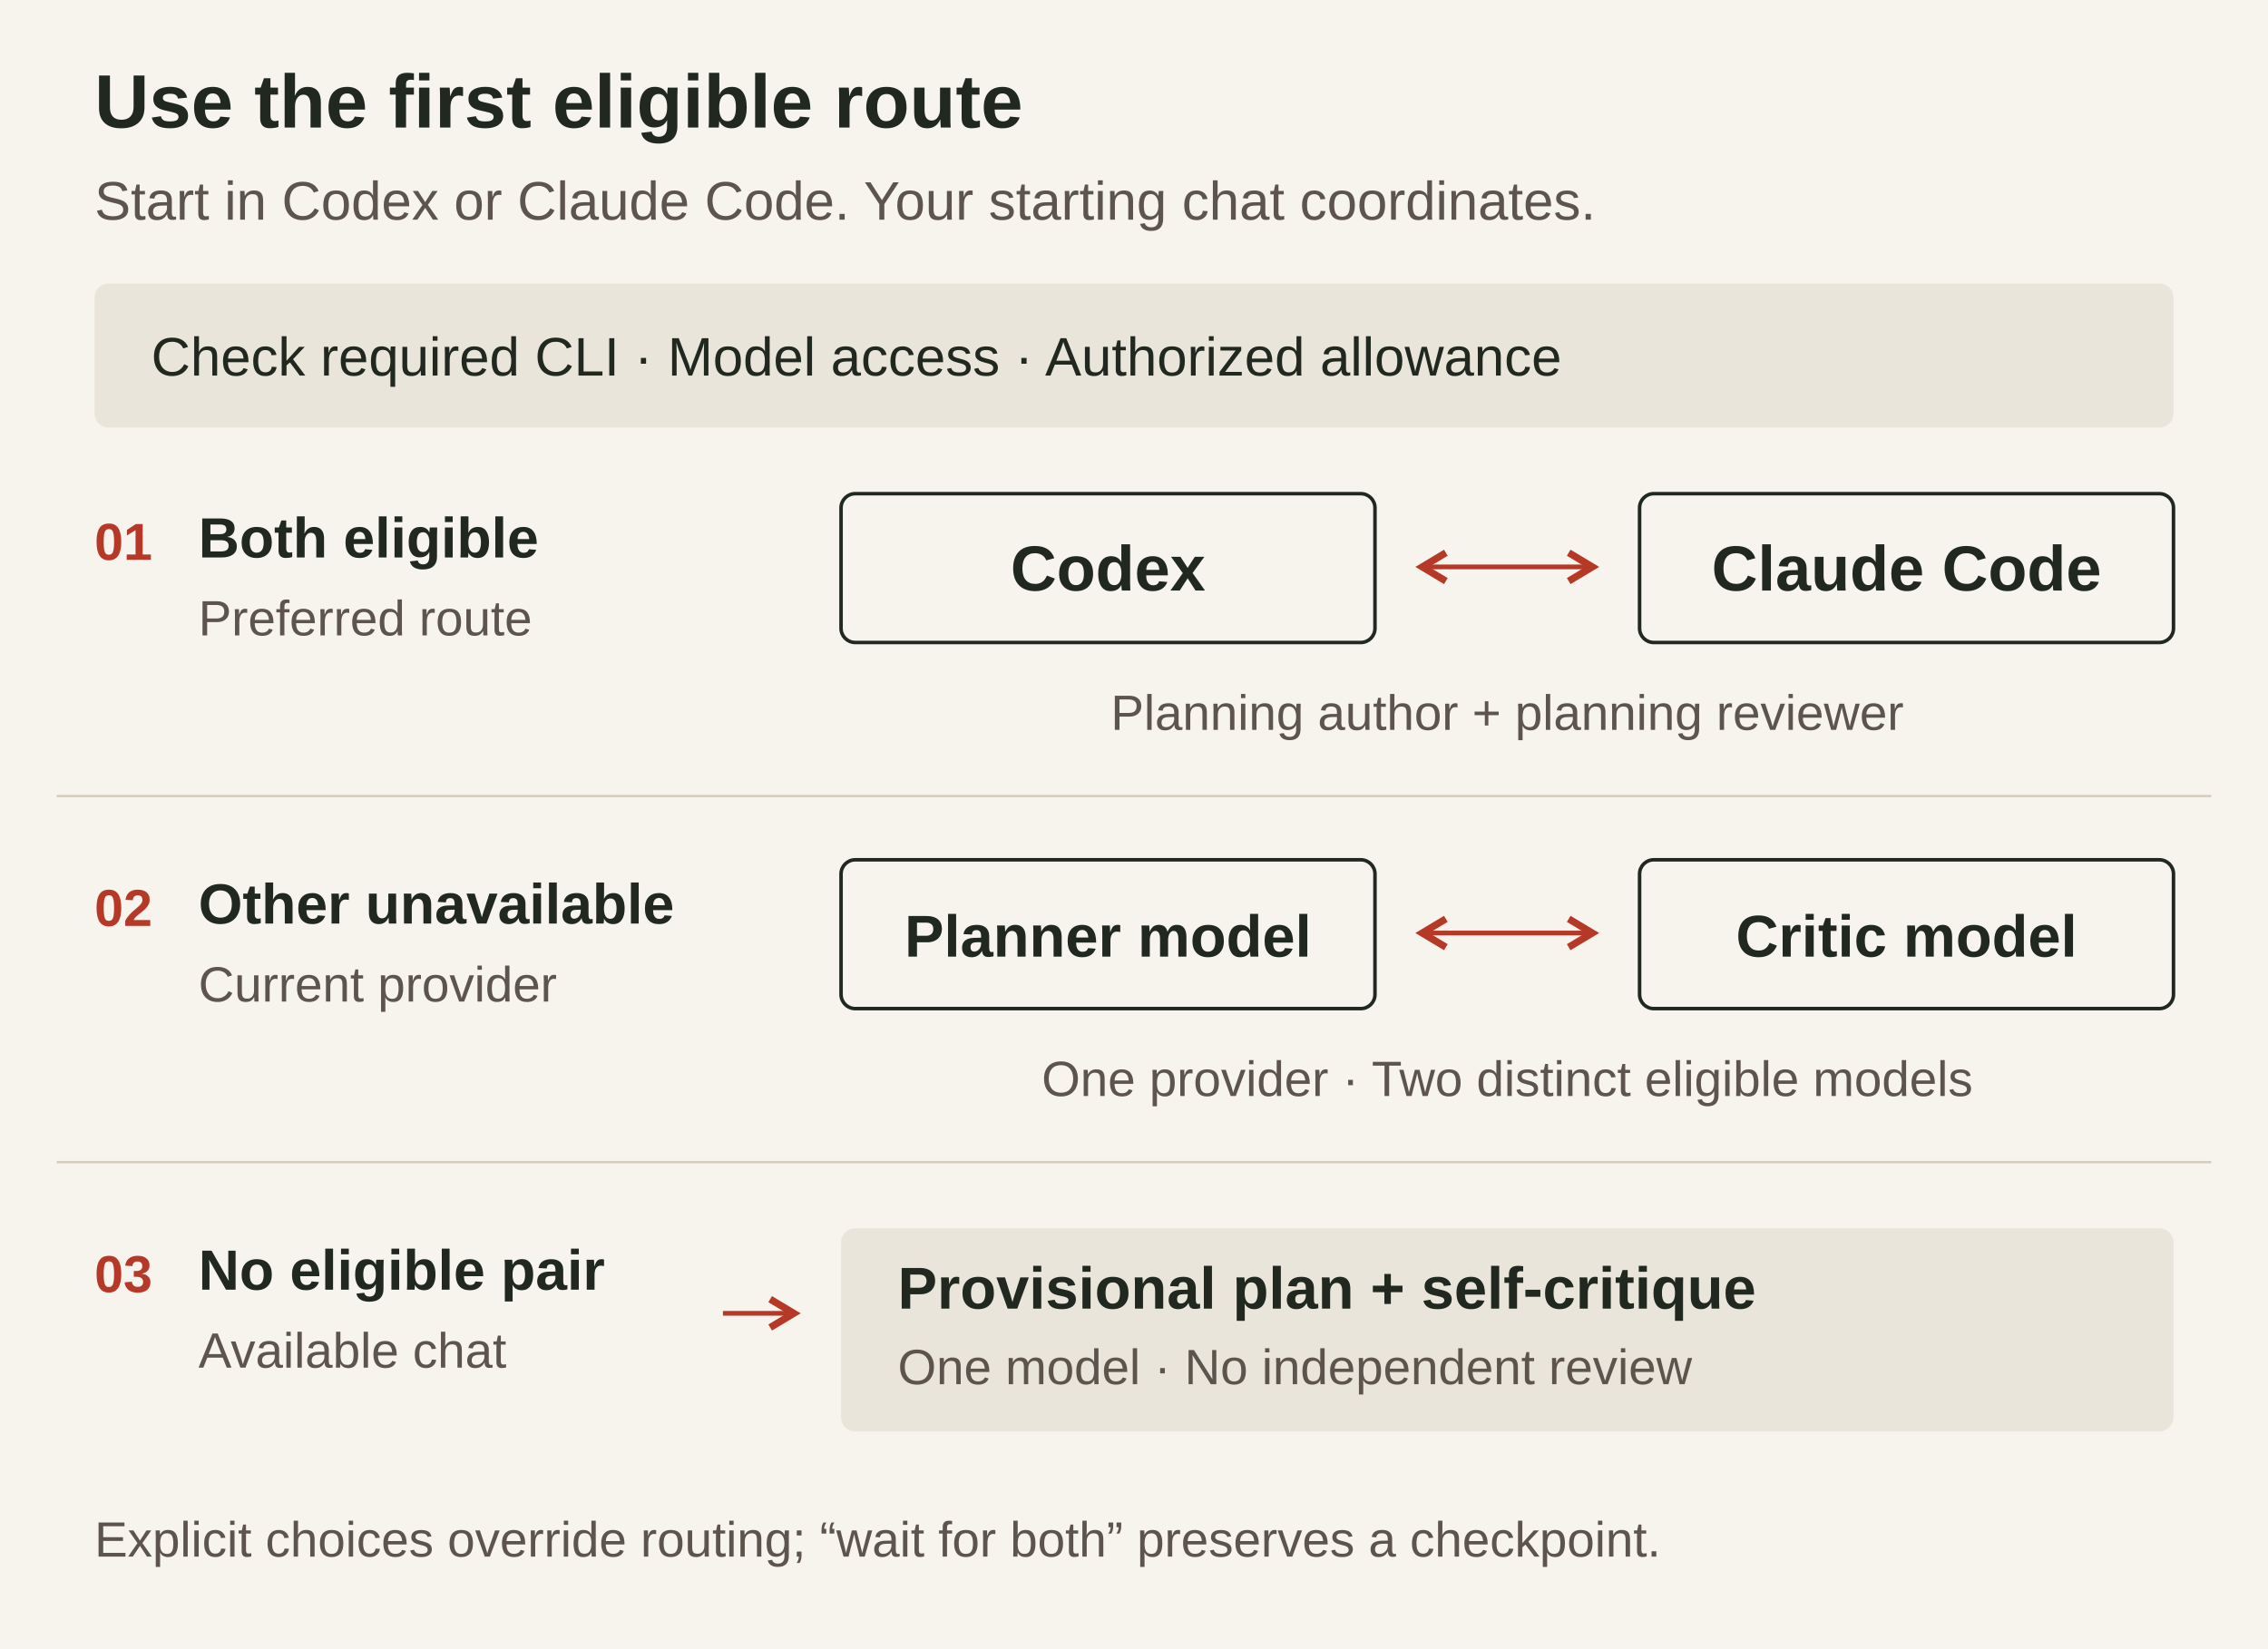
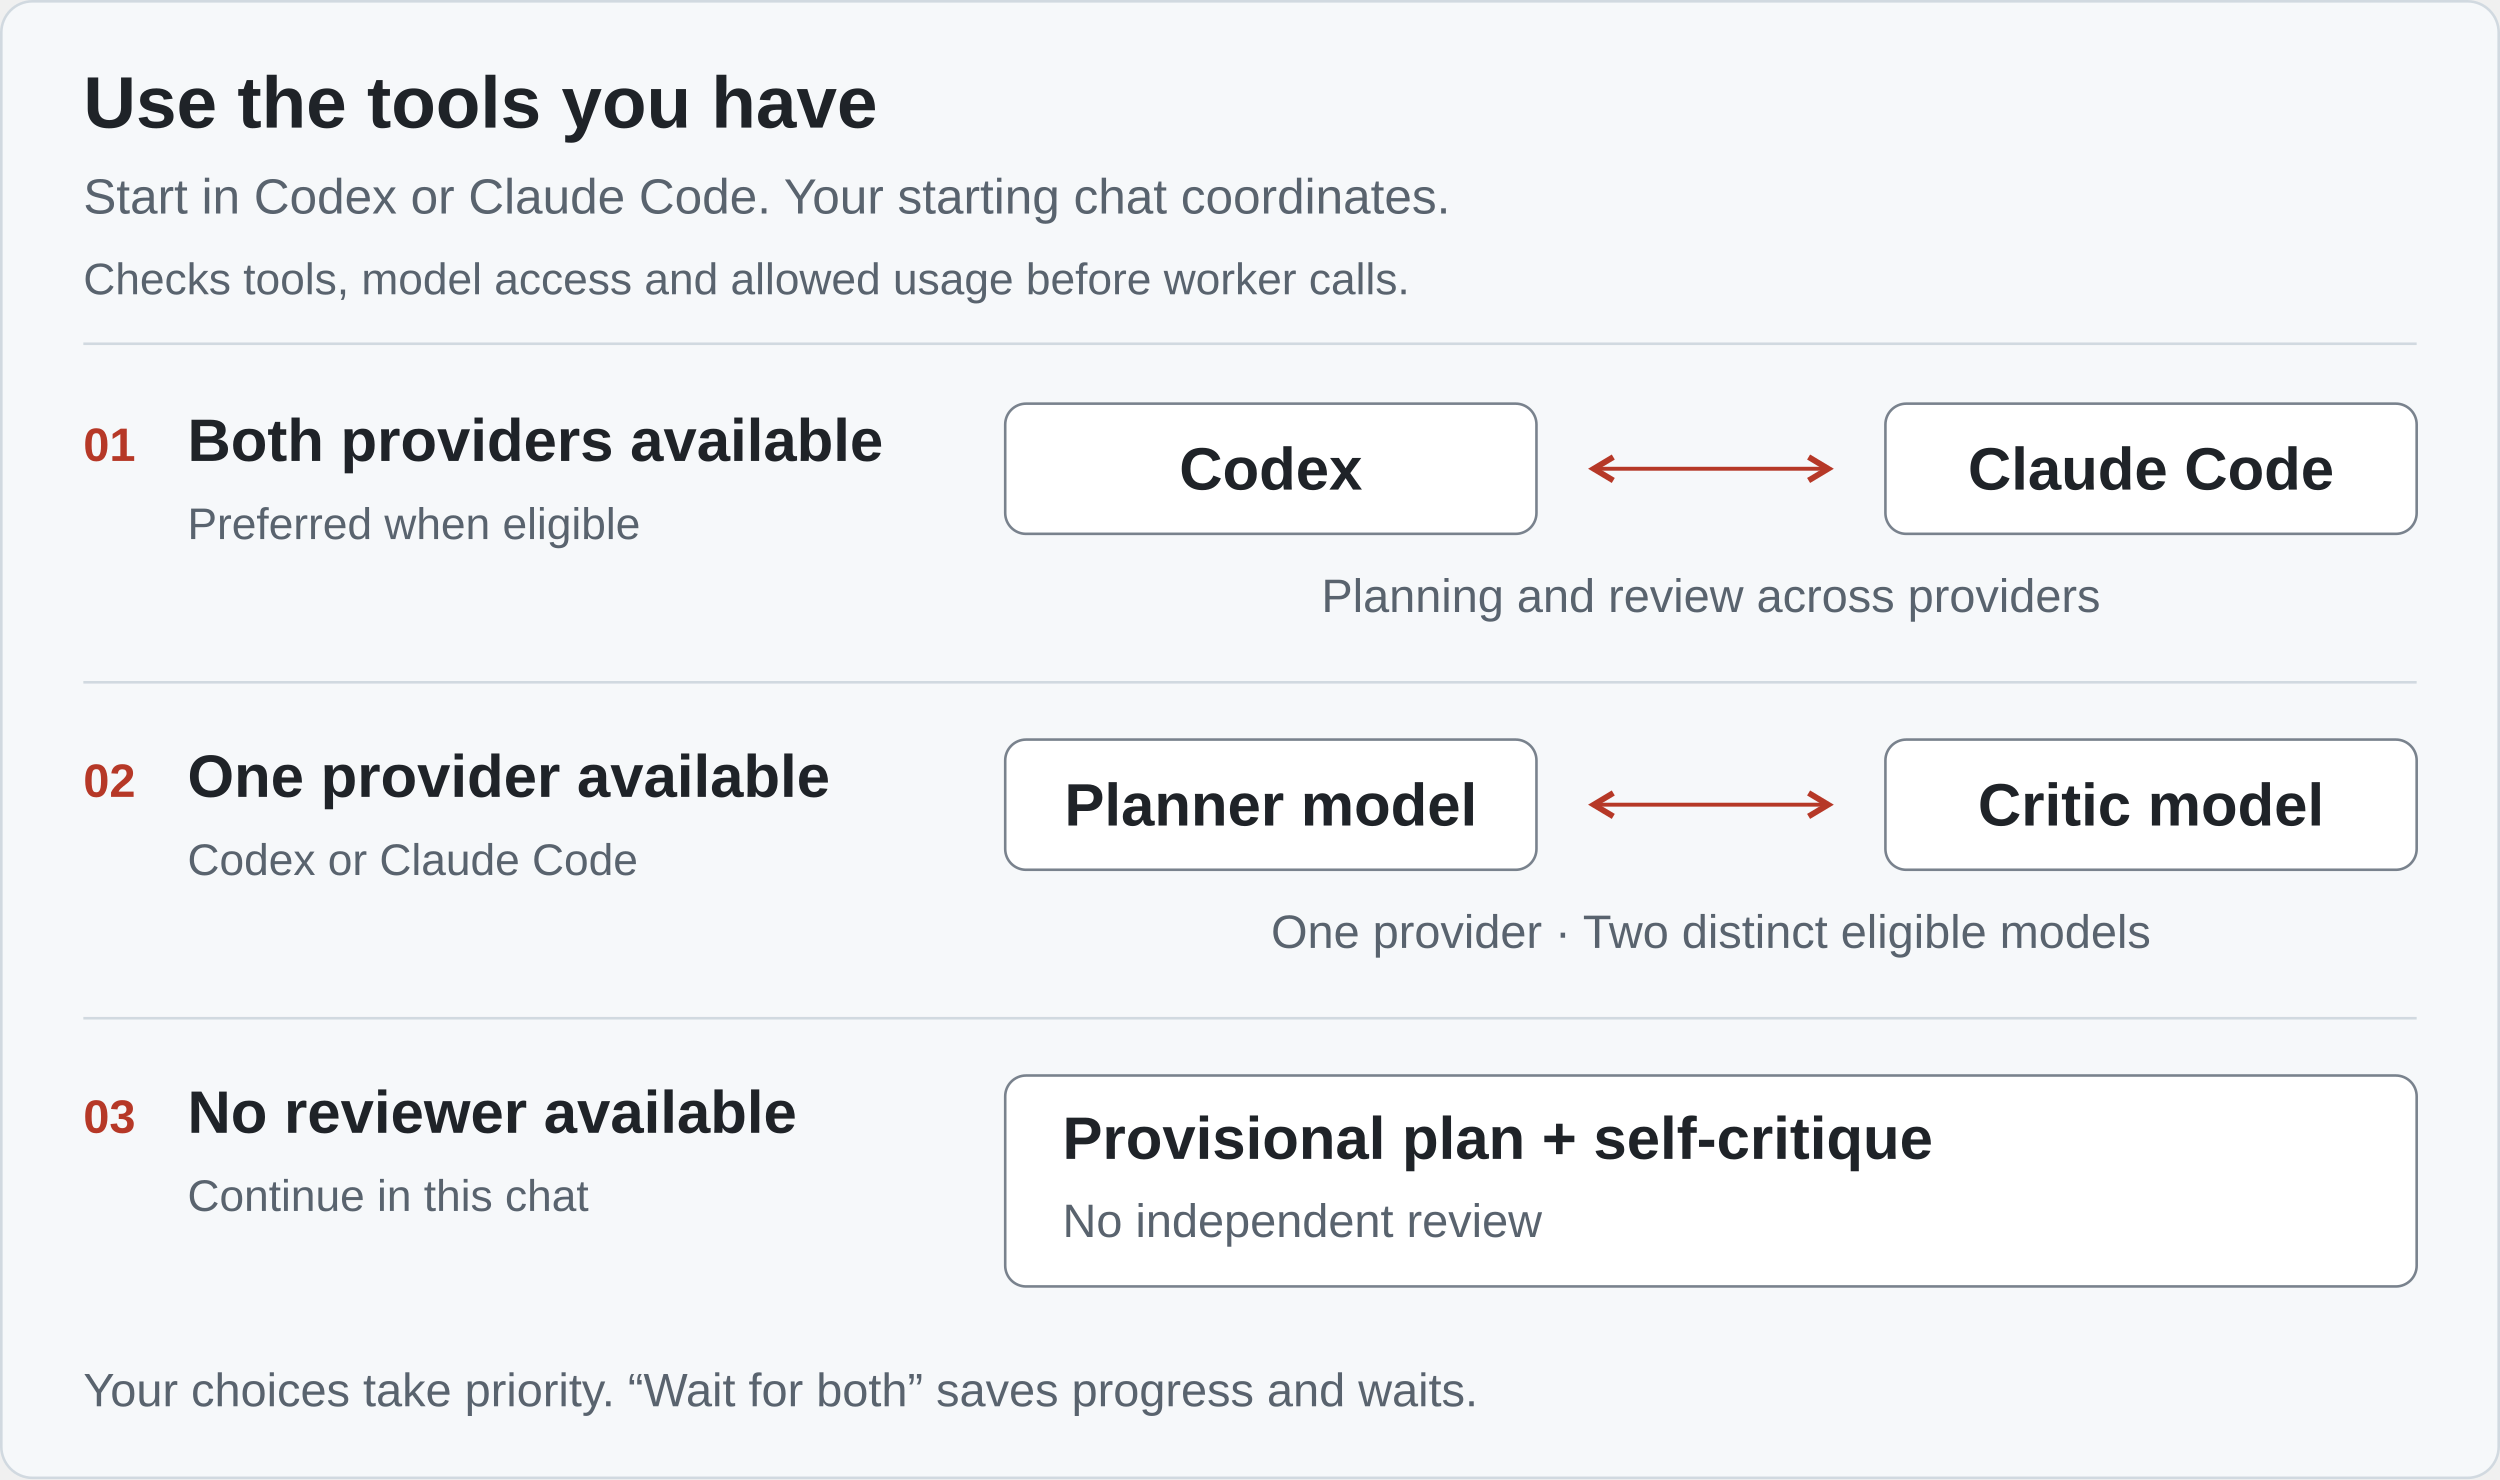
- <svg xmlns="http://www.w3.org/2000/svg" width="960" height="698" viewBox="0 0 960 698" role="img" aria-labelledby="title desc">
+ <svg xmlns="http://www.w3.org/2000/svg" width="960" height="568" viewBox="0 0 960 568" role="img" aria-labelledby="title desc">
  <defs>
    <marker id="arrow" markerWidth="8" markerHeight="8" refX="6" refY="4" orient="auto-start-reverse">
      <path d="M1 1L6 4L1 7" fill="none" stroke="#b63827" stroke-width="1.5" />
    </marker>
  </defs>
-   <rect width="960" height="698" fill="#f7f4ed" />
-   <g font-family="Segoe UI, Arial, sans-serif" fill="#202820">
-     <text x="40" y="54" font-size="32" font-weight="600" fill="#202820" text-anchor="start">Use the first eligible route</text>
-     <text x="40" y="93" font-size="23" font-weight="400" fill="#5d554d" text-anchor="start">Start in Codex or Claude Code. Your starting chat coordinates.</text>
-     <rect x="40" y="120" width="880" height="61" rx="6" fill="#eae5da" />
-     <text x="64" y="159" font-size="23" font-weight="400" fill="#202820" text-anchor="start">Check required CLI · Model access · Authorized allowance</text>
-     <text x="40" y="237" font-size="22" font-weight="600" fill="#b63827" text-anchor="start">01</text>
-     <text x="84" y="236" font-size="24" font-weight="600" fill="#202820" text-anchor="start">Both eligible</text>
-     <text x="84" y="269" font-size="21" font-weight="400" fill="#5d554d" text-anchor="start">Preferred route</text>
-     <rect x="356" y="209" width="226" height="63" rx="6" fill="none" stroke="#202820" stroke-width="1.5" />
-     <rect x="694" y="209" width="226" height="63" rx="6" fill="none" stroke="#202820" stroke-width="1.5" />
-     <text x="469" y="250" font-size="27" font-weight="600" fill="#202820" text-anchor="middle">Codex</text>
-     <text x="807" y="250" font-size="27" font-weight="600" fill="#202820" text-anchor="middle">Claude Code</text>
-     <path d="M602 240H674" fill="none" stroke="#b63827" stroke-width="2" marker-end="url(#arrow)" marker-start="url(#arrow)" />
-     <text x="638" y="309" font-size="21" font-weight="400" fill="#5d554d" text-anchor="middle">Planning author + planning reviewer</text>
-     <path d="M24 337H936" stroke="#d4cebf" />
-     <text x="40" y="392" font-size="22" font-weight="600" fill="#b63827" text-anchor="start">02</text>
-     <text x="84" y="391" font-size="24" font-weight="600" fill="#202820" text-anchor="start">Other unavailable</text>
-     <text x="84" y="424" font-size="21" font-weight="400" fill="#5d554d" text-anchor="start">Current provider</text>
-     <rect x="356" y="364" width="226" height="63" rx="6" fill="none" stroke="#202820" stroke-width="1.5" />
-     <rect x="694" y="364" width="226" height="63" rx="6" fill="none" stroke="#202820" stroke-width="1.5" />
-     <text x="469" y="405" font-size="25" font-weight="600" fill="#202820" text-anchor="middle">Planner model</text>
-     <text x="807" y="405" font-size="25" font-weight="600" fill="#202820" text-anchor="middle">Critic model</text>
-     <path d="M602 395H674" fill="none" stroke="#b63827" stroke-width="2" marker-end="url(#arrow)" marker-start="url(#arrow)" />
-     <text x="638" y="464" font-size="21" font-weight="400" fill="#5d554d" text-anchor="middle">One provider · Two distinct eligible models</text>
-     <path d="M24 492H936" stroke="#d4cebf" />
-     <text x="40" y="547" font-size="22" font-weight="600" fill="#b63827" text-anchor="start">03</text>
-     <text x="84" y="546" font-size="24" font-weight="600" fill="#202820" text-anchor="start">No eligible pair</text>
-     <text x="84" y="579" font-size="21" font-weight="400" fill="#5d554d" text-anchor="start">Available chat</text>
-     <path d="M306 556H336" fill="none" stroke="#b63827" stroke-width="2" marker-end="url(#arrow)" />
-     <rect x="356" y="520" width="564" height="86" rx="6" fill="#eae5da" />
-     <text x="380" y="554" font-size="25" font-weight="600" fill="#202820" text-anchor="start">Provisional plan + self-critique</text>
-     <text x="380" y="586" font-size="21" font-weight="400" fill="#5d554d" text-anchor="start">One model · No independent review</text>
-     <text x="40" y="659" font-size="21" font-weight="400" fill="#5d554d" text-anchor="start">Explicit choices override routing; “wait for both” preserves a checkpoint.</text>
+   <rect x=".5" y=".5" width="959" height="567" rx="12" fill="#f6f8fa" stroke="#d1d9e0" />
+   <g font-family="-apple-system, BlinkMacSystemFont, Segoe UI, Arial, sans-serif">
+     <text x="32" y="49" font-size="28" fill="#1f2328" font-weight="600" text-anchor="start">Use the tools you have</text>
+     <text x="32" y="82" font-size="19" fill="#59636e" font-weight="400" text-anchor="start">Start in Codex or Claude Code. Your starting chat coordinates.</text>
+     <text x="32" y="113" font-size="17" fill="#59636e" font-weight="400" text-anchor="start">Checks tools, model access and allowed usage before worker calls.</text>
+     <path d="M32 132H928" stroke="#d1d9e0" />
+     <text x="32" y="177" font-size="18" fill="#b63827" font-weight="600" text-anchor="start">01</text>
+     <text x="72" y="177" font-size="23" fill="#1f2328" font-weight="600" text-anchor="start">Both providers available</text>
+     <text x="72" y="207" font-size="17" fill="#59636e" font-weight="400" text-anchor="start">Preferred when eligible</text>
+     <rect x="386" y="155" width="204" height="50" rx="8" fill="#ffffff" stroke="#79828d" />
+     <rect x="724" y="155" width="204" height="50" rx="8" fill="#ffffff" stroke="#79828d" />
+     <text x="488" y="188" font-size="23" fill="#1f2328" font-weight="600" text-anchor="middle">Codex</text>
+     <text x="826" y="188" font-size="23" fill="#1f2328" font-weight="600" text-anchor="middle">Claude Code</text>
+     <path d="M612 180H702" stroke="#b63827" stroke-width="1.5" marker-start="url(#arrow)" marker-end="url(#arrow)" />
+     <text x="657" y="235" font-size="18" fill="#59636e" font-weight="400" text-anchor="middle">Planning and review across providers</text>
+     <path d="M32 262H928" stroke="#d1d9e0" />
+     <text x="32" y="306" font-size="18" fill="#b63827" font-weight="600" text-anchor="start">02</text>
+     <text x="72" y="306" font-size="23" fill="#1f2328" font-weight="600" text-anchor="start">One provider available</text>
+     <text x="72" y="336" font-size="17" fill="#59636e" font-weight="400" text-anchor="start">Codex or Claude Code</text>
+     <rect x="386" y="284" width="204" height="50" rx="8" fill="#ffffff" stroke="#79828d" />
+     <rect x="724" y="284" width="204" height="50" rx="8" fill="#ffffff" stroke="#79828d" />
+     <text x="488" y="317" font-size="23" fill="#1f2328" font-weight="600" text-anchor="middle">Planner model</text>
+     <text x="826" y="317" font-size="23" fill="#1f2328" font-weight="600" text-anchor="middle">Critic model</text>
+     <path d="M612 309H702" stroke="#b63827" stroke-width="1.5" marker-start="url(#arrow)" marker-end="url(#arrow)" />
+     <text x="657" y="364" font-size="18" fill="#59636e" font-weight="400" text-anchor="middle">One provider · Two distinct eligible models</text>
+     <path d="M32 391H928" stroke="#d1d9e0" />
+     <text x="32" y="435" font-size="18" fill="#b63827" font-weight="600" text-anchor="start">03</text>
+     <text x="72" y="435" font-size="23" fill="#1f2328" font-weight="600" text-anchor="start">No reviewer available</text>
+     <text x="72" y="465" font-size="17" fill="#59636e" font-weight="400" text-anchor="start">Continue in this chat</text>
+     <rect x="386" y="413" width="542" height="81" rx="8" fill="#ffffff" stroke="#79828d" />
+     <text x="408" y="445" font-size="23" fill="#1f2328" font-weight="600" text-anchor="start">Provisional plan + self-critique</text>
+     <text x="408" y="475" font-size="18" fill="#59636e" font-weight="400" text-anchor="start">No independent review</text>
+     <text x="32" y="540" font-size="18" fill="#59636e" font-weight="400" text-anchor="start">Your choices take priority. “Wait for both” saves progress and waits.</text>
  </g>
</svg>
